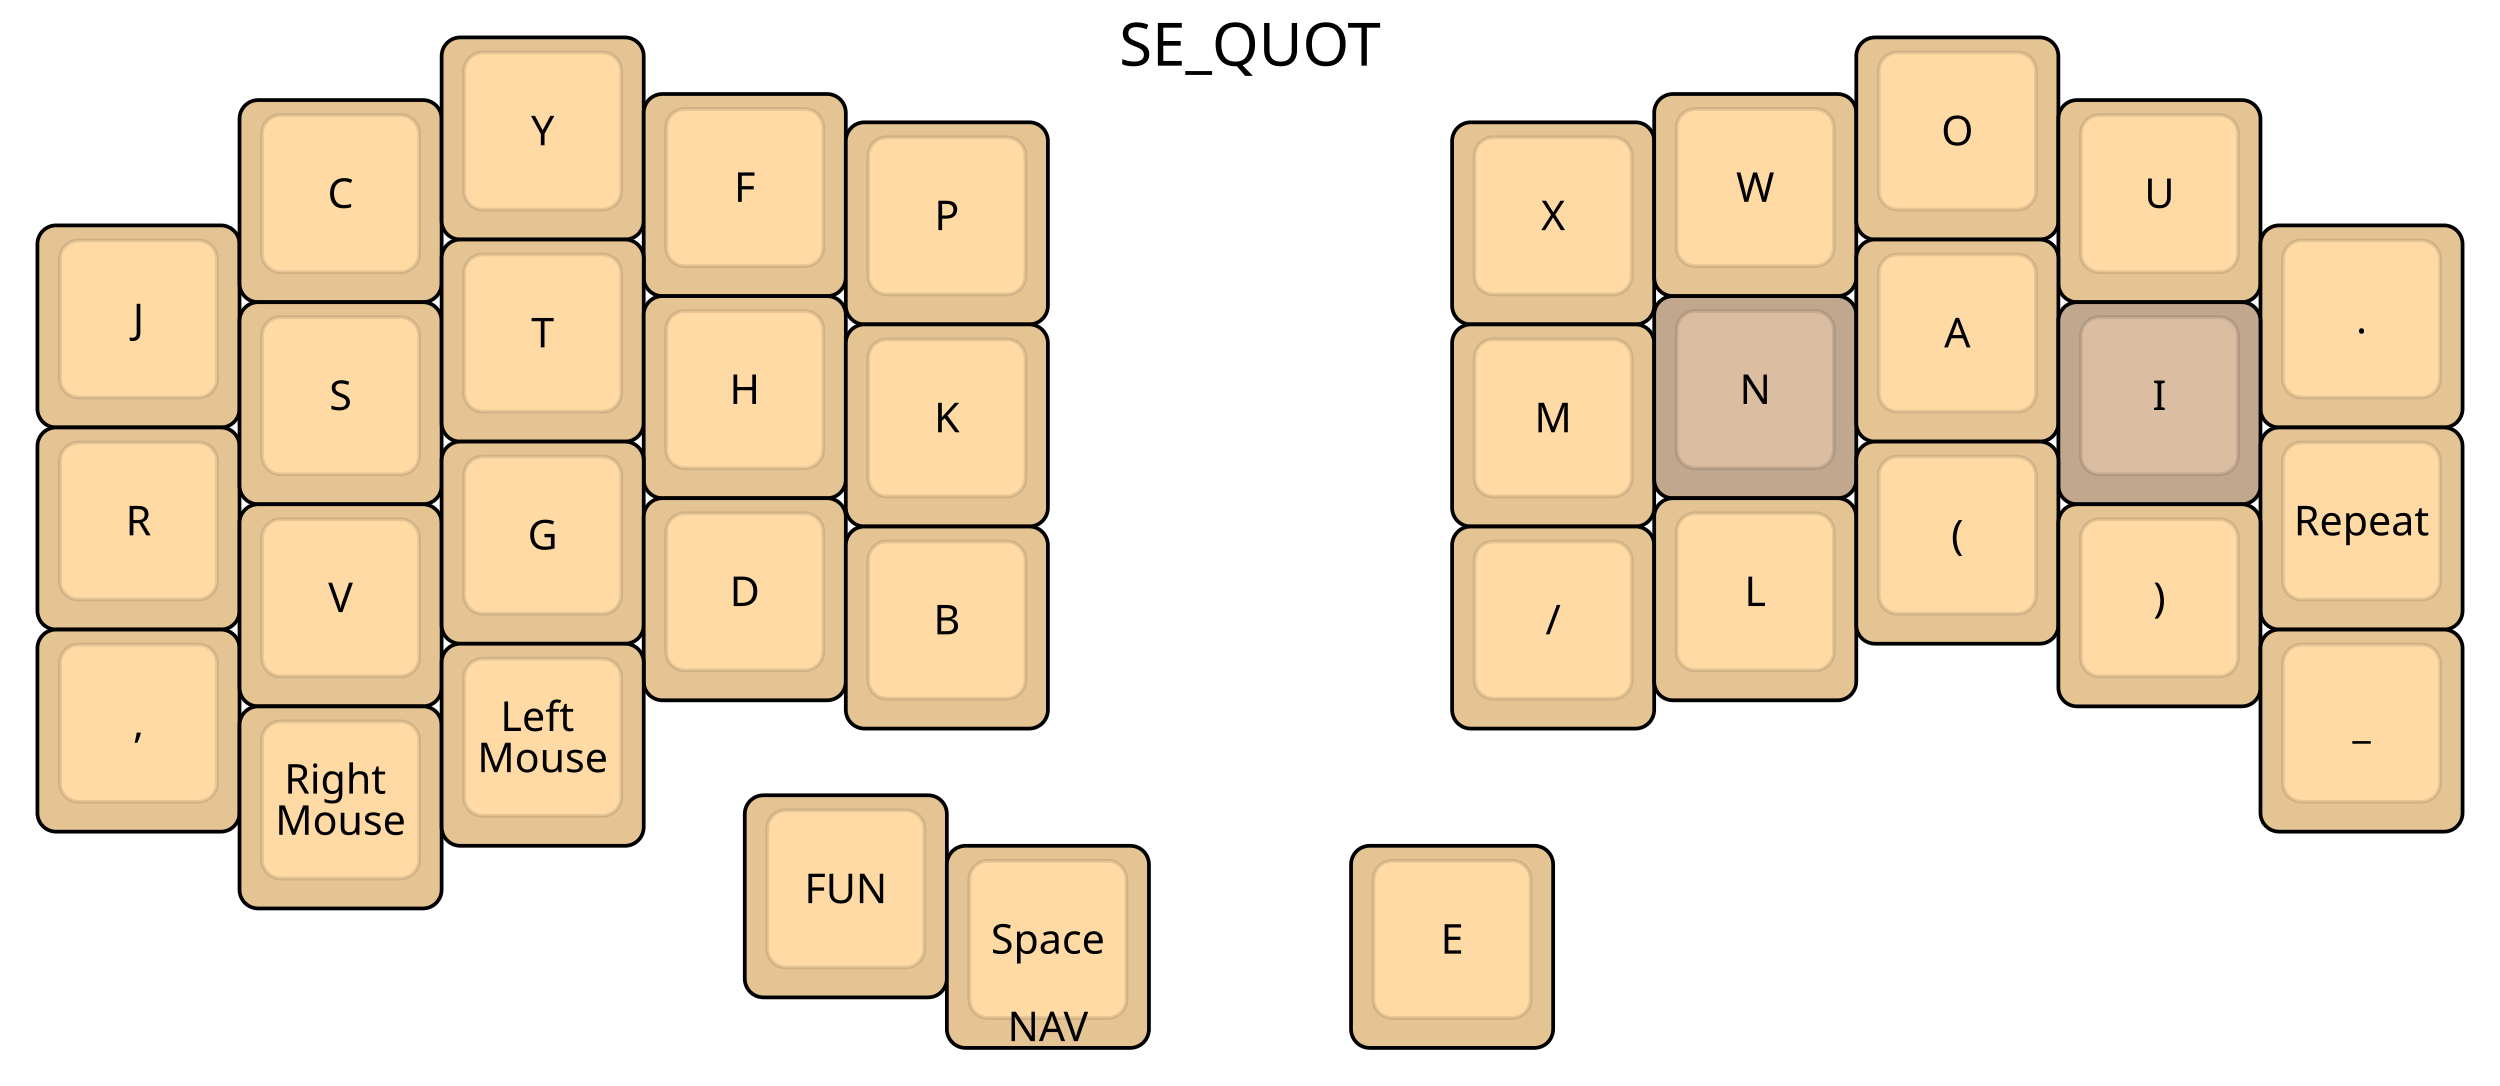
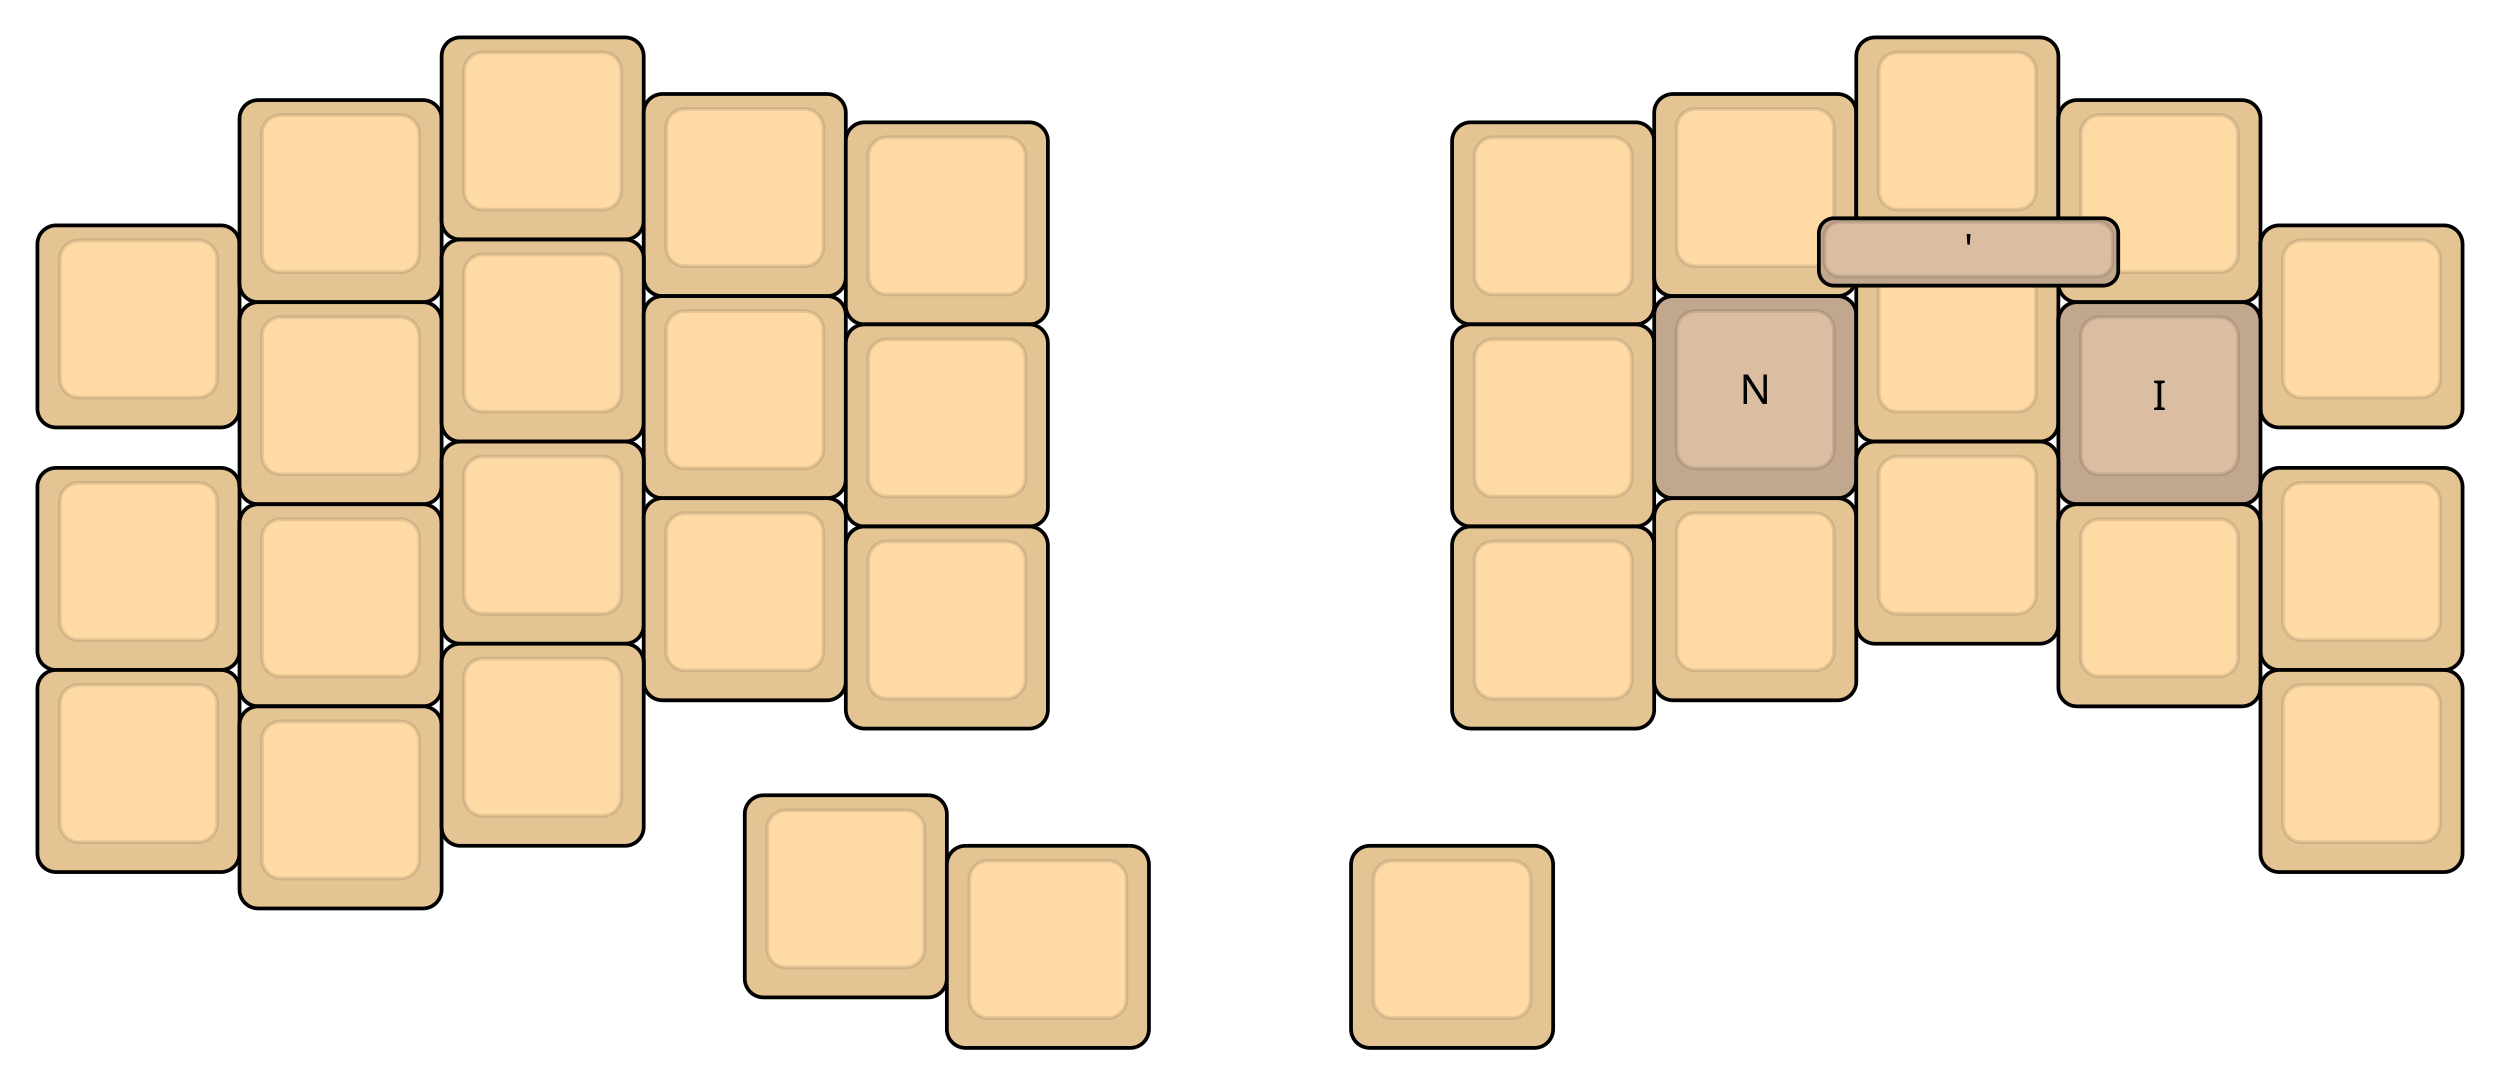
<svg xmlns="http://www.w3.org/2000/svg" width="668px" height="290x" viewBox="0 0 668 290">
  <style type="text/css">
    .keycap .border { stroke: black; stroke-width: 1; }
    .keycap .inner.border { stroke: rgba(0,0,0,.1); }
    .keycap { font-family: sans-serif; font-size: 11px}
    .combo-output { font-family: sans-serif; font-size: 16px}
    .combos .keycap { font-size: 8px}
  </style>
  <g class="keycap combo_background">
    <rect x="10" y="60.22" width="54" height="54" rx="5" fill="#e5c494" class="outer border" />
    <rect x="16" y="64.22" width="42" height="42" rx="5" fill="#ffdaa4" class="inner border" />
-     <text x="37" y="85.22" text-anchor="middle" dominant-baseline="middle" class="main">
-       <tspan x="37" dy="0">J</tspan>
-     </text>
  </g>
  <g class="keycap combo_background">
    <rect x="64" y="26.74" width="54" height="54" rx="5" fill="#e5c494" class="outer border" />
    <rect x="70" y="30.74" width="42" height="42" rx="5" fill="#ffdaa4" class="inner border" />
-     <text x="91" y="51.74" text-anchor="middle" dominant-baseline="middle" class="main">
-       <tspan x="91" dy="0">C</tspan>
-     </text>
  </g>
  <g class="keycap combo_background">
    <rect x="118" y="10" width="54" height="54" rx="5" fill="#e5c494" class="outer border" />
    <rect x="124" y="14" width="42" height="42" rx="5" fill="#ffdaa4" class="inner border" />
-     <text x="145" y="35" text-anchor="middle" dominant-baseline="middle" class="main">
-       <tspan x="145" dy="0">Y</tspan>
-     </text>
  </g>
  <g class="keycap combo_background">
    <rect x="172" y="25.12" width="54" height="54" rx="5" fill="#e5c494" class="outer border" />
    <rect x="178" y="29.12" width="42" height="42" rx="5" fill="#ffdaa4" class="inner border" />
-     <text x="199" y="50.12" text-anchor="middle" dominant-baseline="middle" class="main">
-       <tspan x="199" dy="0">F</tspan>
-     </text>
  </g>
  <g class="keycap combo_background">
    <rect x="226" y="32.68" width="54" height="54" rx="5" fill="#e5c494" class="outer border" />
    <rect x="232" y="36.68" width="42" height="42" rx="5" fill="#ffdaa4" class="inner border" />
-     <text x="253" y="57.68" text-anchor="middle" dominant-baseline="middle" class="main">
-       <tspan x="253" dy="0">P</tspan>
-     </text>
  </g>
  <g class="keycap combo_background">
    <rect x="388" y="32.68" width="54" height="54" rx="5" fill="#e5c494" class="outer border" />
    <rect x="394" y="36.68" width="42" height="42" rx="5" fill="#ffdaa4" class="inner border" />
-     <text x="415" y="57.68" text-anchor="middle" dominant-baseline="middle" class="main">
-       <tspan x="415" dy="0">X</tspan>
-     </text>
  </g>
  <g class="keycap combo_background">
    <rect x="442" y="25.12" width="54" height="54" rx="5" fill="#e5c494" class="outer border" />
    <rect x="448" y="29.12" width="42" height="42" rx="5" fill="#ffdaa4" class="inner border" />
-     <text x="469" y="50.12" text-anchor="middle" dominant-baseline="middle" class="main">
-       <tspan x="469" dy="0">W</tspan>
-     </text>
  </g>
  <g class="keycap combo_background">
    <rect x="496" y="10" width="54" height="54" rx="5" fill="#e5c494" class="outer border" />
    <rect x="502" y="14" width="42" height="42" rx="5" fill="#ffdaa4" class="inner border" />
-     <text x="523" y="35" text-anchor="middle" dominant-baseline="middle" class="main">
-       <tspan x="523" dy="0">O</tspan>
-     </text>
  </g>
  <g class="keycap combo_background">
    <rect x="550" y="26.74" width="54" height="54" rx="5" fill="#e5c494" class="outer border" />
    <rect x="556" y="30.74" width="42" height="42" rx="5" fill="#ffdaa4" class="inner border" />
-     <text x="577" y="51.74" text-anchor="middle" dominant-baseline="middle" class="main">
-       <tspan x="577" dy="0">U</tspan>
-     </text>
  </g>
  <g class="keycap combo_background">
    <rect x="604" y="60.22" width="54" height="54" rx="5" fill="#e5c494" class="outer border" />
    <rect x="610" y="64.22" width="42" height="42" rx="5" fill="#ffdaa4" class="inner border" />
-     <text x="631" y="85.22" text-anchor="middle" dominant-baseline="middle" class="main">
-       <tspan x="631" dy="0">.</tspan>
-     </text>
  </g>
  <g class="keycap combo_background">
-     <rect x="10" y="114.22" width="54" height="54" rx="5" fill="#e5c494" class="outer border" />
-     <rect x="16" y="118.22" width="42" height="42" rx="5" fill="#ffdaa4" class="inner border" />
-     <text x="37" y="139.22" text-anchor="middle" dominant-baseline="middle" class="main">
-       <tspan x="37" dy="0">R</tspan>
-     </text>
+     <rect x="10" y="125.02" width="54" height="54" rx="5" fill="#e5c494" class="outer border" />
+     <rect x="16" y="129.02" width="42" height="42" rx="5" fill="#ffdaa4" class="inner border" />
  </g>
  <g class="keycap combo_background">
    <rect x="64" y="80.74" width="54" height="54" rx="5" fill="#e5c494" class="outer border" />
    <rect x="70" y="84.74" width="42" height="42" rx="5" fill="#ffdaa4" class="inner border" />
-     <text x="91" y="105.74" text-anchor="middle" dominant-baseline="middle" class="main">
-       <tspan x="91" dy="0">S</tspan>
-     </text>
  </g>
  <g class="keycap combo_background">
    <rect x="118" y="64" width="54" height="54" rx="5" fill="#e5c494" class="outer border" />
    <rect x="124" y="68" width="42" height="42" rx="5" fill="#ffdaa4" class="inner border" />
-     <text x="145" y="89" text-anchor="middle" dominant-baseline="middle" class="main">
-       <tspan x="145" dy="0">T</tspan>
-     </text>
  </g>
  <g class="keycap combo_background">
    <rect x="172" y="79.12" width="54" height="54" rx="5" fill="#e5c494" class="outer border" />
    <rect x="178" y="83.12" width="42" height="42" rx="5" fill="#ffdaa4" class="inner border" />
-     <text x="199" y="104.12" text-anchor="middle" dominant-baseline="middle" class="main">
-       <tspan x="199" dy="0">H</tspan>
-     </text>
  </g>
  <g class="keycap combo_background">
    <rect x="226" y="86.68" width="54" height="54" rx="5" fill="#e5c494" class="outer border" />
    <rect x="232" y="90.68" width="42" height="42" rx="5" fill="#ffdaa4" class="inner border" />
-     <text x="253" y="111.68" text-anchor="middle" dominant-baseline="middle" class="main">
-       <tspan x="253" dy="0">K</tspan>
-     </text>
  </g>
  <g class="keycap combo_background">
    <rect x="388" y="86.68" width="54" height="54" rx="5" fill="#e5c494" class="outer border" />
    <rect x="394" y="90.68" width="42" height="42" rx="5" fill="#ffdaa4" class="inner border" />
-     <text x="415" y="111.68" text-anchor="middle" dominant-baseline="middle" class="main">
-       <tspan x="415" dy="0">M</tspan>
-     </text>
  </g>
  <g class="keycap default">
    <rect x="442" y="79.12" width="54" height="54" rx="5" fill="#c1a78e" class="outer border" />
    <rect x="448" y="83.12" width="42" height="42" rx="5" fill="#dbbda1" class="inner border" />
    <text x="469" y="104.12" text-anchor="middle" dominant-baseline="middle" class="main">
      <tspan x="469" dy="0">N</tspan>
    </text>
  </g>
  <g class="keycap combo_background">
    <rect x="496" y="64" width="54" height="54" rx="5" fill="#e5c494" class="outer border" />
    <rect x="502" y="68" width="42" height="42" rx="5" fill="#ffdaa4" class="inner border" />
-     <text x="523" y="89" text-anchor="middle" dominant-baseline="middle" class="main">
-       <tspan x="523" dy="0">A</tspan>
-     </text>
  </g>
  <g class="keycap default">
    <rect x="550" y="80.74" width="54" height="54" rx="5" fill="#c1a78e" class="outer border" />
    <rect x="556" y="84.74" width="42" height="42" rx="5" fill="#dbbda1" class="inner border" />
    <text x="577" y="105.74" text-anchor="middle" dominant-baseline="middle" class="main">
      <tspan x="577" dy="0">I</tspan>
    </text>
  </g>
  <g class="keycap combo_background">
-     <rect x="604" y="114.22" width="54" height="54" rx="5" fill="#e5c494" class="outer border" />
-     <rect x="610" y="118.22" width="42" height="42" rx="5" fill="#ffdaa4" class="inner border" />
-     <text x="631" y="139.22" text-anchor="middle" dominant-baseline="middle" class="main">
-       <tspan x="631" dy="0">Repeat</tspan>
-     </text>
+     <rect x="604" y="125.02" width="54" height="54" rx="5" fill="#e5c494" class="outer border" />
+     <rect x="610" y="129.02" width="42" height="42" rx="5" fill="#ffdaa4" class="inner border" />
  </g>
  <g class="keycap combo_background">
-     <rect x="10" y="168.22" width="54" height="54" rx="5" fill="#e5c494" class="outer border" />
-     <rect x="16" y="172.22" width="42" height="42" rx="5" fill="#ffdaa4" class="inner border" />
-     <text x="37" y="193.22" text-anchor="middle" dominant-baseline="middle" class="main">
-       <tspan x="37" dy="0">,</tspan>
-     </text>
+     <rect x="10" y="179.02" width="54" height="54" rx="5" fill="#e5c494" class="outer border" />
+     <rect x="16" y="183.02" width="42" height="42" rx="5" fill="#ffdaa4" class="inner border" />
  </g>
  <g class="keycap combo_background">
    <rect x="64" y="134.74" width="54" height="54" rx="5" fill="#e5c494" class="outer border" />
    <rect x="70" y="138.74" width="42" height="42" rx="5" fill="#ffdaa4" class="inner border" />
-     <text x="91" y="159.74" text-anchor="middle" dominant-baseline="middle" class="main">
-       <tspan x="91" dy="0">V</tspan>
-     </text>
  </g>
  <g class="keycap combo_background">
    <rect x="118" y="118" width="54" height="54" rx="5" fill="#e5c494" class="outer border" />
    <rect x="124" y="122" width="42" height="42" rx="5" fill="#ffdaa4" class="inner border" />
-     <text x="145" y="143" text-anchor="middle" dominant-baseline="middle" class="main">
-       <tspan x="145" dy="0">G</tspan>
-     </text>
  </g>
  <g class="keycap combo_background">
    <rect x="172" y="133.12" width="54" height="54" rx="5" fill="#e5c494" class="outer border" />
    <rect x="178" y="137.12" width="42" height="42" rx="5" fill="#ffdaa4" class="inner border" />
-     <text x="199" y="158.12" text-anchor="middle" dominant-baseline="middle" class="main">
-       <tspan x="199" dy="0">D</tspan>
-     </text>
  </g>
  <g class="keycap combo_background">
    <rect x="226" y="140.68" width="54" height="54" rx="5" fill="#e5c494" class="outer border" />
    <rect x="232" y="144.68" width="42" height="42" rx="5" fill="#ffdaa4" class="inner border" />
-     <text x="253" y="165.68" text-anchor="middle" dominant-baseline="middle" class="main">
-       <tspan x="253" dy="0">B</tspan>
-     </text>
  </g>
  <g class="keycap combo_background">
    <rect x="388" y="140.68" width="54" height="54" rx="5" fill="#e5c494" class="outer border" />
    <rect x="394" y="144.68" width="42" height="42" rx="5" fill="#ffdaa4" class="inner border" />
-     <text x="415" y="165.68" text-anchor="middle" dominant-baseline="middle" class="main">
-       <tspan x="415" dy="0">/</tspan>
-     </text>
  </g>
  <g class="keycap combo_background">
    <rect x="442" y="133.12" width="54" height="54" rx="5" fill="#e5c494" class="outer border" />
    <rect x="448" y="137.12" width="42" height="42" rx="5" fill="#ffdaa4" class="inner border" />
-     <text x="469" y="158.12" text-anchor="middle" dominant-baseline="middle" class="main">
-       <tspan x="469" dy="0">L</tspan>
-     </text>
  </g>
  <g class="keycap combo_background">
    <rect x="496" y="118" width="54" height="54" rx="5" fill="#e5c494" class="outer border" />
    <rect x="502" y="122" width="42" height="42" rx="5" fill="#ffdaa4" class="inner border" />
-     <text x="523" y="143" text-anchor="middle" dominant-baseline="middle" class="main">
-       <tspan x="523" dy="0">(</tspan>
-     </text>
  </g>
  <g class="keycap combo_background">
    <rect x="550" y="134.74" width="54" height="54" rx="5" fill="#e5c494" class="outer border" />
    <rect x="556" y="138.74" width="42" height="42" rx="5" fill="#ffdaa4" class="inner border" />
-     <text x="577" y="159.74" text-anchor="middle" dominant-baseline="middle" class="main">
-       <tspan x="577" dy="0">)</tspan>
-     </text>
  </g>
  <g class="keycap combo_background">
-     <rect x="604" y="168.22" width="54" height="54" rx="5" fill="#e5c494" class="outer border" />
-     <rect x="610" y="172.22" width="42" height="42" rx="5" fill="#ffdaa4" class="inner border" />
-     <text x="631" y="193.22" text-anchor="middle" dominant-baseline="middle" class="main">
-       <tspan x="631" dy="0">_</tspan>
-     </text>
+     <rect x="604" y="179.02" width="54" height="54" rx="5" fill="#e5c494" class="outer border" />
+     <rect x="610" y="183.02" width="42" height="42" rx="5" fill="#ffdaa4" class="inner border" />
  </g>
  <g class="keycap combo_background">
    <rect x="64" y="188.74" width="54" height="54" rx="5" fill="#e5c494" class="outer border" />
    <rect x="70" y="192.74" width="42" height="42" rx="5" fill="#ffdaa4" class="inner border" />
-     <text x="91" y="208.24" text-anchor="middle" dominant-baseline="middle" class="main">
-       <tspan x="91" dy="0">Right</tspan>
-       <tspan x="91" dy="11">Mouse</tspan>
-     </text>
  </g>
  <g class="keycap combo_background">
    <rect x="118" y="172" width="54" height="54" rx="5" fill="#e5c494" class="outer border" />
    <rect x="124" y="176" width="42" height="42" rx="5" fill="#ffdaa4" class="inner border" />
-     <text x="145" y="191.5" text-anchor="middle" dominant-baseline="middle" class="main">
-       <tspan x="145" dy="0">Left</tspan>
-       <tspan x="145" dy="11">Mouse</tspan>
-     </text>
  </g>
  <g class="keycap combo_background">
    <rect x="199" y="212.5" width="54" height="54" rx="5" fill="#e5c494" class="outer border" />
    <rect x="205" y="216.5" width="42" height="42" rx="5" fill="#ffdaa4" class="inner border" />
-     <text x="226" y="237.5" text-anchor="middle" dominant-baseline="middle" class="main">
-       <tspan x="226" dy="0">FUN</tspan>
-     </text>
  </g>
  <g class="keycap combo_background">
    <rect x="253" y="226" width="54" height="54" rx="5" fill="#e5c494" class="outer border" />
    <rect x="259" y="230" width="42" height="42" rx="5" fill="#ffdaa4" class="inner border" />
-     <text x="280" y="251" text-anchor="middle" dominant-baseline="middle" class="main">
-       <tspan x="280" dy="0">Space</tspan>
-     </text>
-     <text x="280" y="278.2" text-anchor="middle" class="sub">NAV</text>
  </g>
  <g class="keycap combo_background">
    <rect x="361" y="226" width="54" height="54" rx="5" fill="#e5c494" class="outer border" />
    <rect x="367" y="230" width="42" height="42" rx="5" fill="#ffdaa4" class="inner border" />
-     <text x="388" y="251" text-anchor="middle" dominant-baseline="middle" class="main">
-       <tspan x="388" dy="0">E</tspan>
+   </g>
+   <g class="keycap default">
+     <rect x="486" y="58.32" width="80" height="18" rx="4" fill="#c1a78e" class="outer border" />
+     <rect x="487.5" y="59.32" width="77" height="14.5" rx="4" fill="#dbbda1" class="inner border" />
+     <text x="526" y="66.57" text-anchor="middle" dominant-baseline="middle" class="main">
+       <tspan x="526" dy="0">'</tspan>
    </text>
  </g>
-   <text x="334" y="12" text-anchor="middle" dominant-baseline="middle" class="combo-output">SE_QUOT</text>
</svg>
